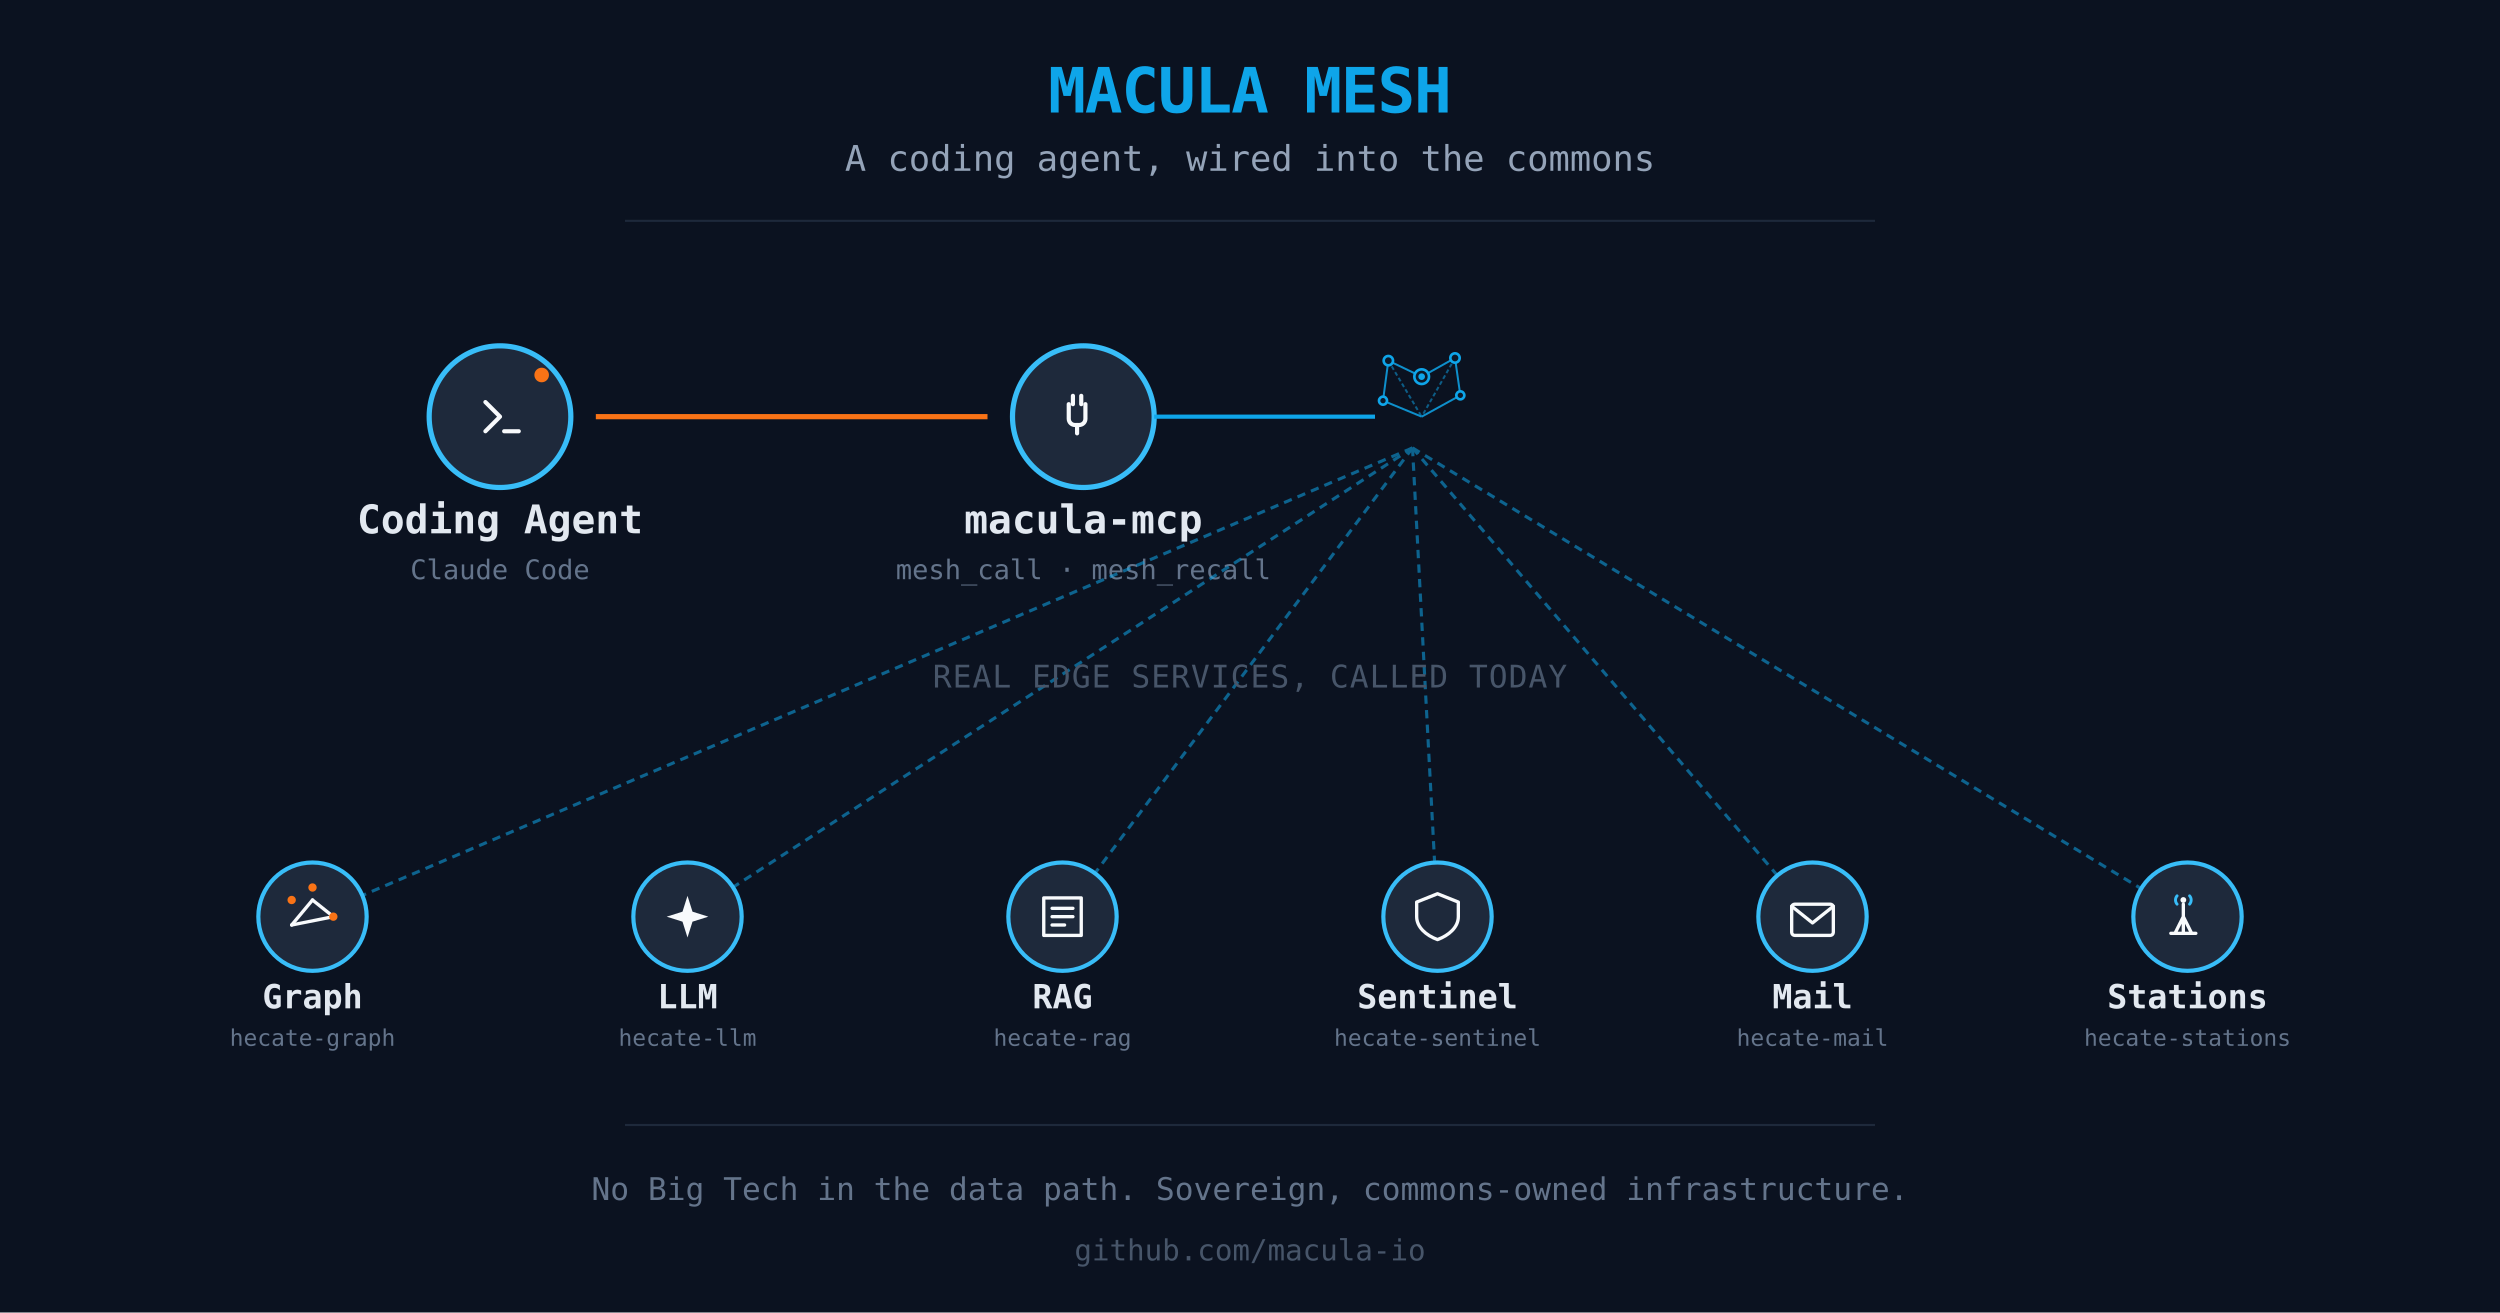
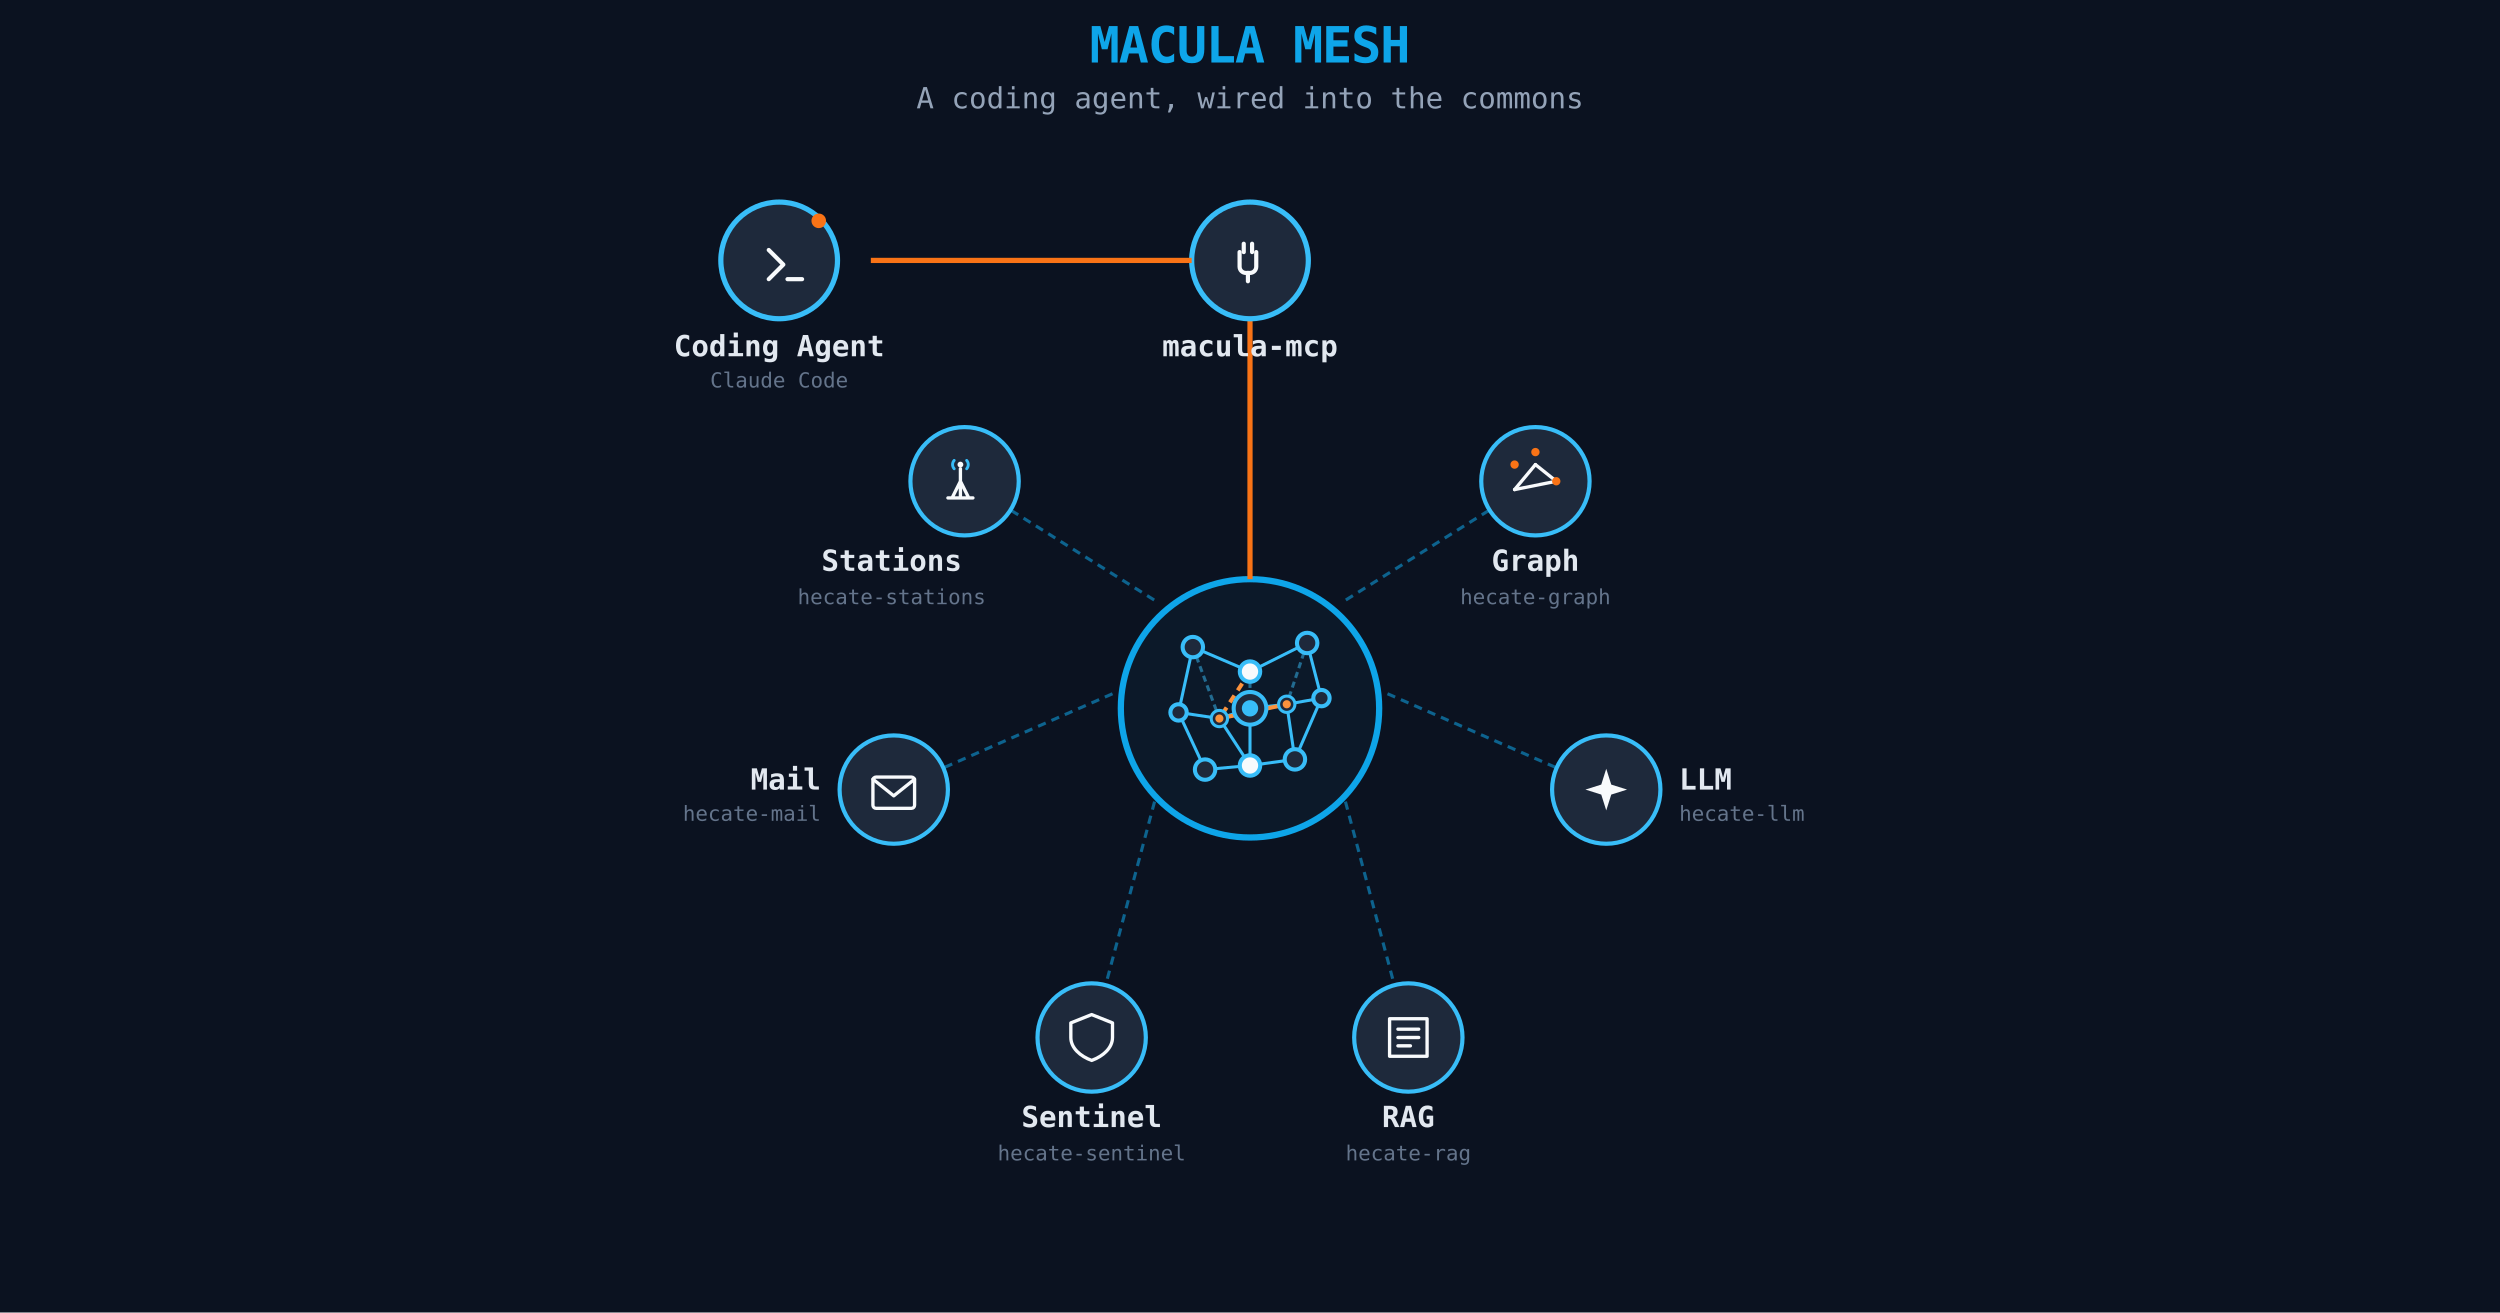
<svg xmlns="http://www.w3.org/2000/svg" viewBox="0 0 1200 630" width="1200" height="630">
  <rect width="1200" height="630" fill="#0B1220" />
-   <text x="600" y="54" text-anchor="middle" font-family="'JetBrains Mono','Fira Code','SF Mono',Consolas,monospace" font-size="30" font-weight="700" fill="#0EA5E9" letter-spacing="-0.5px">MACULA MESH</text>
-   <text x="600" y="82" text-anchor="middle" font-family="'JetBrains Mono','Fira Code','SF Mono',Consolas,monospace" font-size="17" fill="#94A3B8">A coding agent, wired into the commons</text>
-   <line x1="300" y1="106" x2="900" y2="106" stroke="#1E293B" stroke-width="1" />
-   <line x1="286" y1="200" x2="474" y2="200" stroke="#F97316" stroke-width="2.5" />
+   <text x="600" y="30" text-anchor="middle" font-family="'JetBrains Mono','Fira Code','SF Mono',Consolas,monospace" font-size="24" font-weight="700" fill="#0EA5E9" letter-spacing="-0.5px">MACULA MESH</text>
+   <text x="600" y="52" text-anchor="middle" font-family="'JetBrains Mono','Fira Code','SF Mono',Consolas,monospace" font-size="14" fill="#94A3B8">A coding agent, wired into the commons</text>
+   <g stroke="#0EA5E9" stroke-width="1.5" stroke-dasharray="4,3" opacity="0.55" fill="none">
+     <line x1="600" y1="278" x2="600" y2="185" />
+     <line x1="646" y1="288" x2="737" y2="231" />
+     <line x1="666" y1="333" x2="771" y2="379" />
+     <line x1="644" y1="378" x2="676" y2="498" />
+     <line x1="556" y1="378" x2="524" y2="498" />
+     <line x1="534" y1="333" x2="429" y2="379" />
+     <line x1="554" y1="288" x2="463" y2="231" />
+   </g>
+   <circle cx="600" cy="340" r="62" fill="#0C1929" stroke="#0EA5E9" stroke-width="3" />
+   <g transform="translate(551,291) scale(0.98)">
+     <g stroke="#38BDF8" stroke-width="1.5" fill="none">
+       <line x1="22" y1="20" x2="50" y2="32" />
+       <line x1="50" y1="32" x2="78" y2="18" />
+       <line x1="22" y1="20" x2="15" y2="52" />
+       <line x1="78" y1="18" x2="85" y2="45" />
+       <line x1="15" y1="52" x2="35" y2="55" />
+       <line x1="35" y1="55" x2="50" y2="50" />
+       <line x1="50" y1="50" x2="68" y2="48" />
+       <line x1="68" y1="48" x2="85" y2="45" />
+       <line x1="15" y1="52" x2="28" y2="80" />
+       <line x1="35" y1="55" x2="50" y2="78" />
+       <line x1="50" y1="50" x2="50" y2="78" />
+       <line x1="68" y1="48" x2="72" y2="75" />
+       <line x1="85" y1="45" x2="72" y2="75" />
+       <line x1="28" y1="80" x2="50" y2="78" />
+       <line x1="50" y1="78" x2="72" y2="75" />
+       <line x1="22" y1="20" x2="35" y2="55" stroke-dasharray="3,2" opacity="0.5" />
+       <line x1="78" y1="18" x2="68" y2="48" stroke-dasharray="3,2" opacity="0.5" />
+       <line x1="50" y1="32" x2="50" y2="50" stroke-dasharray="3,2" opacity="0.5" />
+     </g>
+     <g stroke="#FB923C" stroke-width="2" fill="none">
+       <line x1="35" y1="55" x2="68" y2="48" />
+       <line x1="50" y1="32" x2="35" y2="55" stroke-dasharray="4,3" />
+     </g>
+     <g stroke="#38BDF8" stroke-width="2" fill="#1E293B">
+       <circle cx="22" cy="20" r="5" />
+       <circle cx="78" cy="18" r="5" />
+       <circle cx="15" cy="52" r="4" />
+       <circle cx="85" cy="45" r="4" />
+       <circle cx="28" cy="80" r="5" />
+       <circle cx="72" cy="75" r="5" />
+     </g>
+     <g stroke="#38BDF8" stroke-width="2" fill="#F8FAFC">
+       <circle cx="50" cy="32" r="5" />
+       <circle cx="50" cy="78" r="5" />
+     </g>
+     <circle cx="50" cy="50" r="8" stroke="#38BDF8" stroke-width="2" fill="#1E293B" />
+     <circle cx="50" cy="50" r="4" fill="#38BDF8" />
+     <g stroke="#38BDF8" stroke-width="1.5" fill="#1E293B">
+       <circle cx="35" cy="55" r="4" />
+       <circle cx="68" cy="48" r="4" />
+     </g>
+     <g fill="#FB923C">
+       <circle cx="35" cy="55" r="2" />
+       <circle cx="68" cy="48" r="2" />
+     </g>
+   </g>
+   <line x1="600" y1="153" x2="600" y2="278" stroke="#F97316" stroke-width="2.5" />
  <g>
-     <circle cx="240" cy="200" r="34" fill="#1E293B" stroke="#38BDF8" stroke-width="2.5" />
-     <g transform="translate(224,184)" stroke="#F8FAFC" stroke-width="2" stroke-linecap="round" stroke-linejoin="round" fill="none">
-       <path d="M9,9 L16,16 L9,23" />
-       <line x1="18" y1="23" x2="25" y2="23" />
-     </g>
-     <circle cx="260" cy="180" r="3.5" fill="#F97316" />
-     <text x="240" y="256" text-anchor="middle" font-family="'JetBrains Mono','Fira Code','SF Mono',Consolas,monospace" font-size="19" font-weight="600" fill="#E2E8F0">Coding Agent</text>
-     <text x="240" y="278" text-anchor="middle" font-family="'JetBrains Mono','Fira Code','SF Mono',Consolas,monospace" font-size="13" fill="#64748B">Claude Code</text>
-   </g>
-   <g>
-     <circle cx="520" cy="200" r="34" fill="#1E293B" stroke="#38BDF8" stroke-width="2.5" />
-     <g transform="translate(504,184)" stroke="#F8FAFC" stroke-width="2" stroke-linecap="round" stroke-linejoin="round" fill="none">
+     <circle cx="600" cy="125" r="28" fill="#1E293B" stroke="#38BDF8" stroke-width="2.5" />
+     <g transform="translate(586,111)" stroke="#F8FAFC" stroke-width="2" stroke-linecap="round" stroke-linejoin="round" fill="none">
      <path d="M9,10 L9,17 A3,3 0 0 0 12,20 L14,20 A3,3 0 0 0 17,17 L17,10" />
      <line x1="11" y1="6" x2="11" y2="10" />
      <line x1="15" y1="6" x2="15" y2="10" />
      <line x1="13" y1="20" x2="13" y2="24" />
    </g>
-     <text x="520" y="256" text-anchor="middle" font-family="'JetBrains Mono','Fira Code','SF Mono',Consolas,monospace" font-size="19" font-weight="600" fill="#E2E8F0">macula-mcp</text>
-     <text x="520" y="278" text-anchor="middle" font-family="'JetBrains Mono','Fira Code','SF Mono',Consolas,monospace" font-size="13" fill="#64748B">mesh_call · mesh_recall</text>
+     <text x="600" y="171" text-anchor="middle" font-family="'JetBrains Mono','Fira Code','SF Mono',Consolas,monospace" font-size="14" font-weight="600" fill="#E2E8F0">macula-mcp</text>
  </g>
-   <line x1="554" y1="200" x2="660" y2="200" stroke="#0EA5E9" stroke-width="2" />
-   <g transform="translate(660,168) scale(0.64)">
-     <g stroke="#0EA5E9" stroke-width="1.5" fill="none" opacity="0.85">
-       <line x1="10" y1="8" x2="35" y2="20" />
-       <line x1="35" y1="20" x2="60" y2="6" />
-       <line x1="10" y1="8" x2="6" y2="38" />
-       <line x1="60" y1="6" x2="64" y2="34" />
-       <line x1="6" y1="38" x2="35" y2="50" />
-       <line x1="35" y1="50" x2="64" y2="34" />
-       <line x1="10" y1="8" x2="35" y2="50" stroke-dasharray="3,2" opacity="0.6" />
-       <line x1="60" y1="6" x2="35" y2="50" stroke-dasharray="3,2" opacity="0.6" />
+   <line x1="418" y1="125" x2="572" y2="125" stroke="#F97316" stroke-width="2.5" />
+   <g>
+     <circle cx="374" cy="125" r="28" fill="#1E293B" stroke="#38BDF8" stroke-width="2.5" />
+     <g transform="translate(360,111)" stroke="#F8FAFC" stroke-width="2" stroke-linecap="round" stroke-linejoin="round" fill="none">
+       <path d="M9,9 L16,16 L9,23" />
+       <line x1="18" y1="23" x2="25" y2="23" />
    </g>
-     <g stroke="#0EA5E9" stroke-width="2" fill="#0C1929">
-       <circle cx="10" cy="8" r="3.5" />
-       <circle cx="60" cy="6" r="3.5" />
-       <circle cx="6" cy="38" r="3" />
-       <circle cx="64" cy="34" r="3" />
-     </g>
-     <circle cx="35" cy="20" r="5.5" stroke="#0EA5E9" stroke-width="2" fill="#0C1929" />
-     <circle cx="35" cy="20" r="2.5" fill="#0EA5E9" />
+     <circle cx="393" cy="106" r="3.5" fill="#F97316" />
+     <text x="374" y="171" text-anchor="middle" font-family="'JetBrains Mono','Fira Code','SF Mono',Consolas,monospace" font-size="14" font-weight="600" fill="#E2E8F0">Coding Agent</text>
+     <text x="374" y="186" text-anchor="middle" font-family="'JetBrains Mono','Fira Code','SF Mono',Consolas,monospace" font-size="10" fill="#64748B">Claude Code</text>
  </g>
-   <g stroke="#0EA5E9" stroke-width="1.5" stroke-dasharray="4,3" opacity="0.55" fill="none">
-     <line x1="678" y1="215" x2="150" y2="440" />
-     <line x1="678" y1="215" x2="330" y2="440" />
-     <line x1="678" y1="215" x2="510" y2="440" />
-     <line x1="678" y1="215" x2="690" y2="440" />
-     <line x1="678" y1="215" x2="870" y2="440" />
-     <line x1="678" y1="215" x2="1050" y2="440" />
-   </g>
-   <text x="600" y="330" text-anchor="middle" font-family="'JetBrains Mono','Fira Code','SF Mono',Consolas,monospace" font-size="15" fill="#475569" letter-spacing="0.5px">REAL EDGE SERVICES, CALLED TODAY</text>
  <g>
-     <circle cx="150" cy="440" r="26" fill="#1E293B" stroke="#38BDF8" stroke-width="2" />
-     <g transform="translate(136,426)" stroke="#F8FAFC" stroke-width="1.6" stroke-linecap="round" fill="none">
+     <circle cx="737" cy="231" r="26" fill="#1E293B" stroke="#38BDF8" stroke-width="2" />
+     <g transform="translate(723,217)" stroke="#F8FAFC" stroke-width="1.6" stroke-linecap="round" fill="none">
      <line x1="4" y1="18" x2="14" y2="6" />
      <line x1="14" y1="6" x2="24" y2="14" />
      <line x1="4" y1="18" x2="24" y2="14" />
    </g>
    <g fill="#F97316">
-       <circle cx="140" cy="432" r="2" />
-       <circle cx="150" cy="426" r="2" />
-       <circle cx="160" cy="440" r="2" />
+       <circle cx="727" cy="223" r="2" />
+       <circle cx="737" cy="217" r="2" />
+       <circle cx="747" cy="231" r="2" />
    </g>
-     <text x="150" y="484" text-anchor="middle" font-family="'JetBrains Mono','Fira Code','SF Mono',Consolas,monospace" font-size="16" font-weight="600" fill="#E2E8F0">Graph</text>
-     <text x="150" y="502" text-anchor="middle" font-family="'JetBrains Mono','Fira Code','SF Mono',Consolas,monospace" font-size="11" fill="#64748B">hecate-graph</text>
+     <text x="737" y="274" text-anchor="middle" font-family="'JetBrains Mono','Fira Code','SF Mono',Consolas,monospace" font-size="14" font-weight="600" fill="#E2E8F0">Graph</text>
+     <text x="737" y="290" text-anchor="middle" font-family="'JetBrains Mono','Fira Code','SF Mono',Consolas,monospace" font-size="10" fill="#64748B">hecate-graph</text>
  </g>
  <g>
-     <circle cx="330" cy="440" r="26" fill="#1E293B" stroke="#38BDF8" stroke-width="2" />
-     <g transform="translate(316,426)" fill="#F8FAFC">
+     <circle cx="771" cy="379" r="26" fill="#1E293B" stroke="#38BDF8" stroke-width="2" />
+     <g transform="translate(757,365)" fill="#F8FAFC">
      <path d="M14,4 L16.4,11.6 L24,14 L16.4,16.4 L14,24 L11.6,16.4 L4,14 L11.6,11.6 Z" />
    </g>
-     <text x="330" y="484" text-anchor="middle" font-family="'JetBrains Mono','Fira Code','SF Mono',Consolas,monospace" font-size="16" font-weight="600" fill="#E2E8F0">LLM</text>
-     <text x="330" y="502" text-anchor="middle" font-family="'JetBrains Mono','Fira Code','SF Mono',Consolas,monospace" font-size="11" fill="#64748B">hecate-llm</text>
+     <text x="806" y="379" text-anchor="start" font-family="'JetBrains Mono','Fira Code','SF Mono',Consolas,monospace" font-size="14" font-weight="600" fill="#E2E8F0">LLM</text>
+     <text x="806" y="394" text-anchor="start" font-family="'JetBrains Mono','Fira Code','SF Mono',Consolas,monospace" font-size="10" fill="#64748B">hecate-llm</text>
  </g>
  <g>
-     <circle cx="510" cy="440" r="26" fill="#1E293B" stroke="#38BDF8" stroke-width="2" />
-     <g transform="translate(496,426)" stroke="#F8FAFC" stroke-width="1.6" stroke-linecap="round" stroke-linejoin="round" fill="none">
+     <circle cx="676" cy="498" r="26" fill="#1E293B" stroke="#38BDF8" stroke-width="2" />
+     <g transform="translate(662,484)" stroke="#F8FAFC" stroke-width="1.6" stroke-linecap="round" stroke-linejoin="round" fill="none">
      <path d="M5,5 L5,23 L23,23 L23,5 Z" />
      <line x1="9" y1="10" x2="19" y2="10" />
      <line x1="9" y1="14" x2="19" y2="14" />
      <line x1="9" y1="18" x2="15" y2="18" />
    </g>
-     <text x="510" y="484" text-anchor="middle" font-family="'JetBrains Mono','Fira Code','SF Mono',Consolas,monospace" font-size="16" font-weight="600" fill="#E2E8F0">RAG</text>
-     <text x="510" y="502" text-anchor="middle" font-family="'JetBrains Mono','Fira Code','SF Mono',Consolas,monospace" font-size="11" fill="#64748B">hecate-rag</text>
+     <text x="676" y="541" text-anchor="middle" font-family="'JetBrains Mono','Fira Code','SF Mono',Consolas,monospace" font-size="14" font-weight="600" fill="#E2E8F0">RAG</text>
+     <text x="676" y="557" text-anchor="middle" font-family="'JetBrains Mono','Fira Code','SF Mono',Consolas,monospace" font-size="10" fill="#64748B">hecate-rag</text>
  </g>
  <g>
-     <circle cx="690" cy="440" r="26" fill="#1E293B" stroke="#38BDF8" stroke-width="2" />
-     <g transform="translate(676,425)" stroke="#F8FAFC" stroke-width="1.6" stroke-linecap="round" stroke-linejoin="round" fill="none">
+     <circle cx="524" cy="498" r="26" fill="#1E293B" stroke="#38BDF8" stroke-width="2" />
+     <g transform="translate(510,483)" stroke="#F8FAFC" stroke-width="1.6" stroke-linecap="round" stroke-linejoin="round" fill="none">
      <path d="M14,4 L24,8 L24,15 C24,20 19.5,24 14,26 C8.5,24 4,20 4,15 L4,8 Z" />
    </g>
-     <text x="690" y="484" text-anchor="middle" font-family="'JetBrains Mono','Fira Code','SF Mono',Consolas,monospace" font-size="16" font-weight="600" fill="#E2E8F0">Sentinel</text>
-     <text x="690" y="502" text-anchor="middle" font-family="'JetBrains Mono','Fira Code','SF Mono',Consolas,monospace" font-size="11" fill="#64748B">hecate-sentinel</text>
+     <text x="524" y="541" text-anchor="middle" font-family="'JetBrains Mono','Fira Code','SF Mono',Consolas,monospace" font-size="14" font-weight="600" fill="#E2E8F0">Sentinel</text>
+     <text x="524" y="557" text-anchor="middle" font-family="'JetBrains Mono','Fira Code','SF Mono',Consolas,monospace" font-size="10" fill="#64748B">hecate-sentinel</text>
  </g>
  <g>
-     <circle cx="870" cy="440" r="26" fill="#1E293B" stroke="#38BDF8" stroke-width="2" />
-     <g transform="translate(856,428)" stroke="#F8FAFC" stroke-width="1.6" stroke-linecap="round" stroke-linejoin="round" fill="none">
+     <circle cx="429" cy="379" r="26" fill="#1E293B" stroke="#38BDF8" stroke-width="2" />
+     <g transform="translate(415,367)" stroke="#F8FAFC" stroke-width="1.6" stroke-linecap="round" stroke-linejoin="round" fill="none">
      <rect x="4" y="6" width="20" height="15" rx="1.5" />
      <path d="M4,7 L14,15 L24,7" />
    </g>
-     <text x="870" y="484" text-anchor="middle" font-family="'JetBrains Mono','Fira Code','SF Mono',Consolas,monospace" font-size="16" font-weight="600" fill="#E2E8F0">Mail</text>
-     <text x="870" y="502" text-anchor="middle" font-family="'JetBrains Mono','Fira Code','SF Mono',Consolas,monospace" font-size="11" fill="#64748B">hecate-mail</text>
+     <text x="394" y="379" text-anchor="end" font-family="'JetBrains Mono','Fira Code','SF Mono',Consolas,monospace" font-size="14" font-weight="600" fill="#E2E8F0">Mail</text>
+     <text x="394" y="394" text-anchor="end" font-family="'JetBrains Mono','Fira Code','SF Mono',Consolas,monospace" font-size="10" fill="#64748B">hecate-mail</text>
  </g>
  <g>
-     <circle cx="1050" cy="440" r="26" fill="#1E293B" stroke="#38BDF8" stroke-width="2" />
-     <g transform="translate(1036,426)">
+     <circle cx="463" cy="231" r="26" fill="#1E293B" stroke="#38BDF8" stroke-width="2" />
+     <g transform="translate(449,217)">
      <path d="M12,22 L12,8 M8,22 L12,14 L16,22 M6,22 L18,22" fill="none" stroke="#F8FAFC" stroke-width="1.6" stroke-linecap="round" stroke-linejoin="round" />
      <circle cx="12" cy="6" r="1.4" fill="#F8FAFC" />
      <path d="M15,4 A3,3 0 0 1 15,8" fill="none" stroke="#38BDF8" stroke-width="1.4" stroke-linecap="round" />
      <path d="M9,4 A3,3 0 0 0 9,8" fill="none" stroke="#38BDF8" stroke-width="1.4" stroke-linecap="round" />
    </g>
-     <text x="1050" y="484" text-anchor="middle" font-family="'JetBrains Mono','Fira Code','SF Mono',Consolas,monospace" font-size="16" font-weight="600" fill="#E2E8F0">Stations</text>
-     <text x="1050" y="502" text-anchor="middle" font-family="'JetBrains Mono','Fira Code','SF Mono',Consolas,monospace" font-size="11" fill="#64748B">hecate-stations</text>
+     <text x="428" y="274" text-anchor="middle" font-family="'JetBrains Mono','Fira Code','SF Mono',Consolas,monospace" font-size="14" font-weight="600" fill="#E2E8F0">Stations</text>
+     <text x="428" y="290" text-anchor="middle" font-family="'JetBrains Mono','Fira Code','SF Mono',Consolas,monospace" font-size="10" fill="#64748B">hecate-stations</text>
  </g>
-   <line x1="300" y1="540" x2="900" y2="540" stroke="#1E293B" stroke-width="1" />
-   <text x="600" y="576" text-anchor="middle" font-family="'JetBrains Mono','Fira Code','SF Mono',Consolas,monospace" font-size="15" fill="#64748B">No Big Tech in the data path. Sovereign, commons-owned infrastructure.</text>
-   <text x="600" y="605" text-anchor="middle" font-family="'JetBrains Mono','Fira Code','SF Mono',Consolas,monospace" font-size="14" fill="#475569">github.com/macula-io</text>
</svg>
